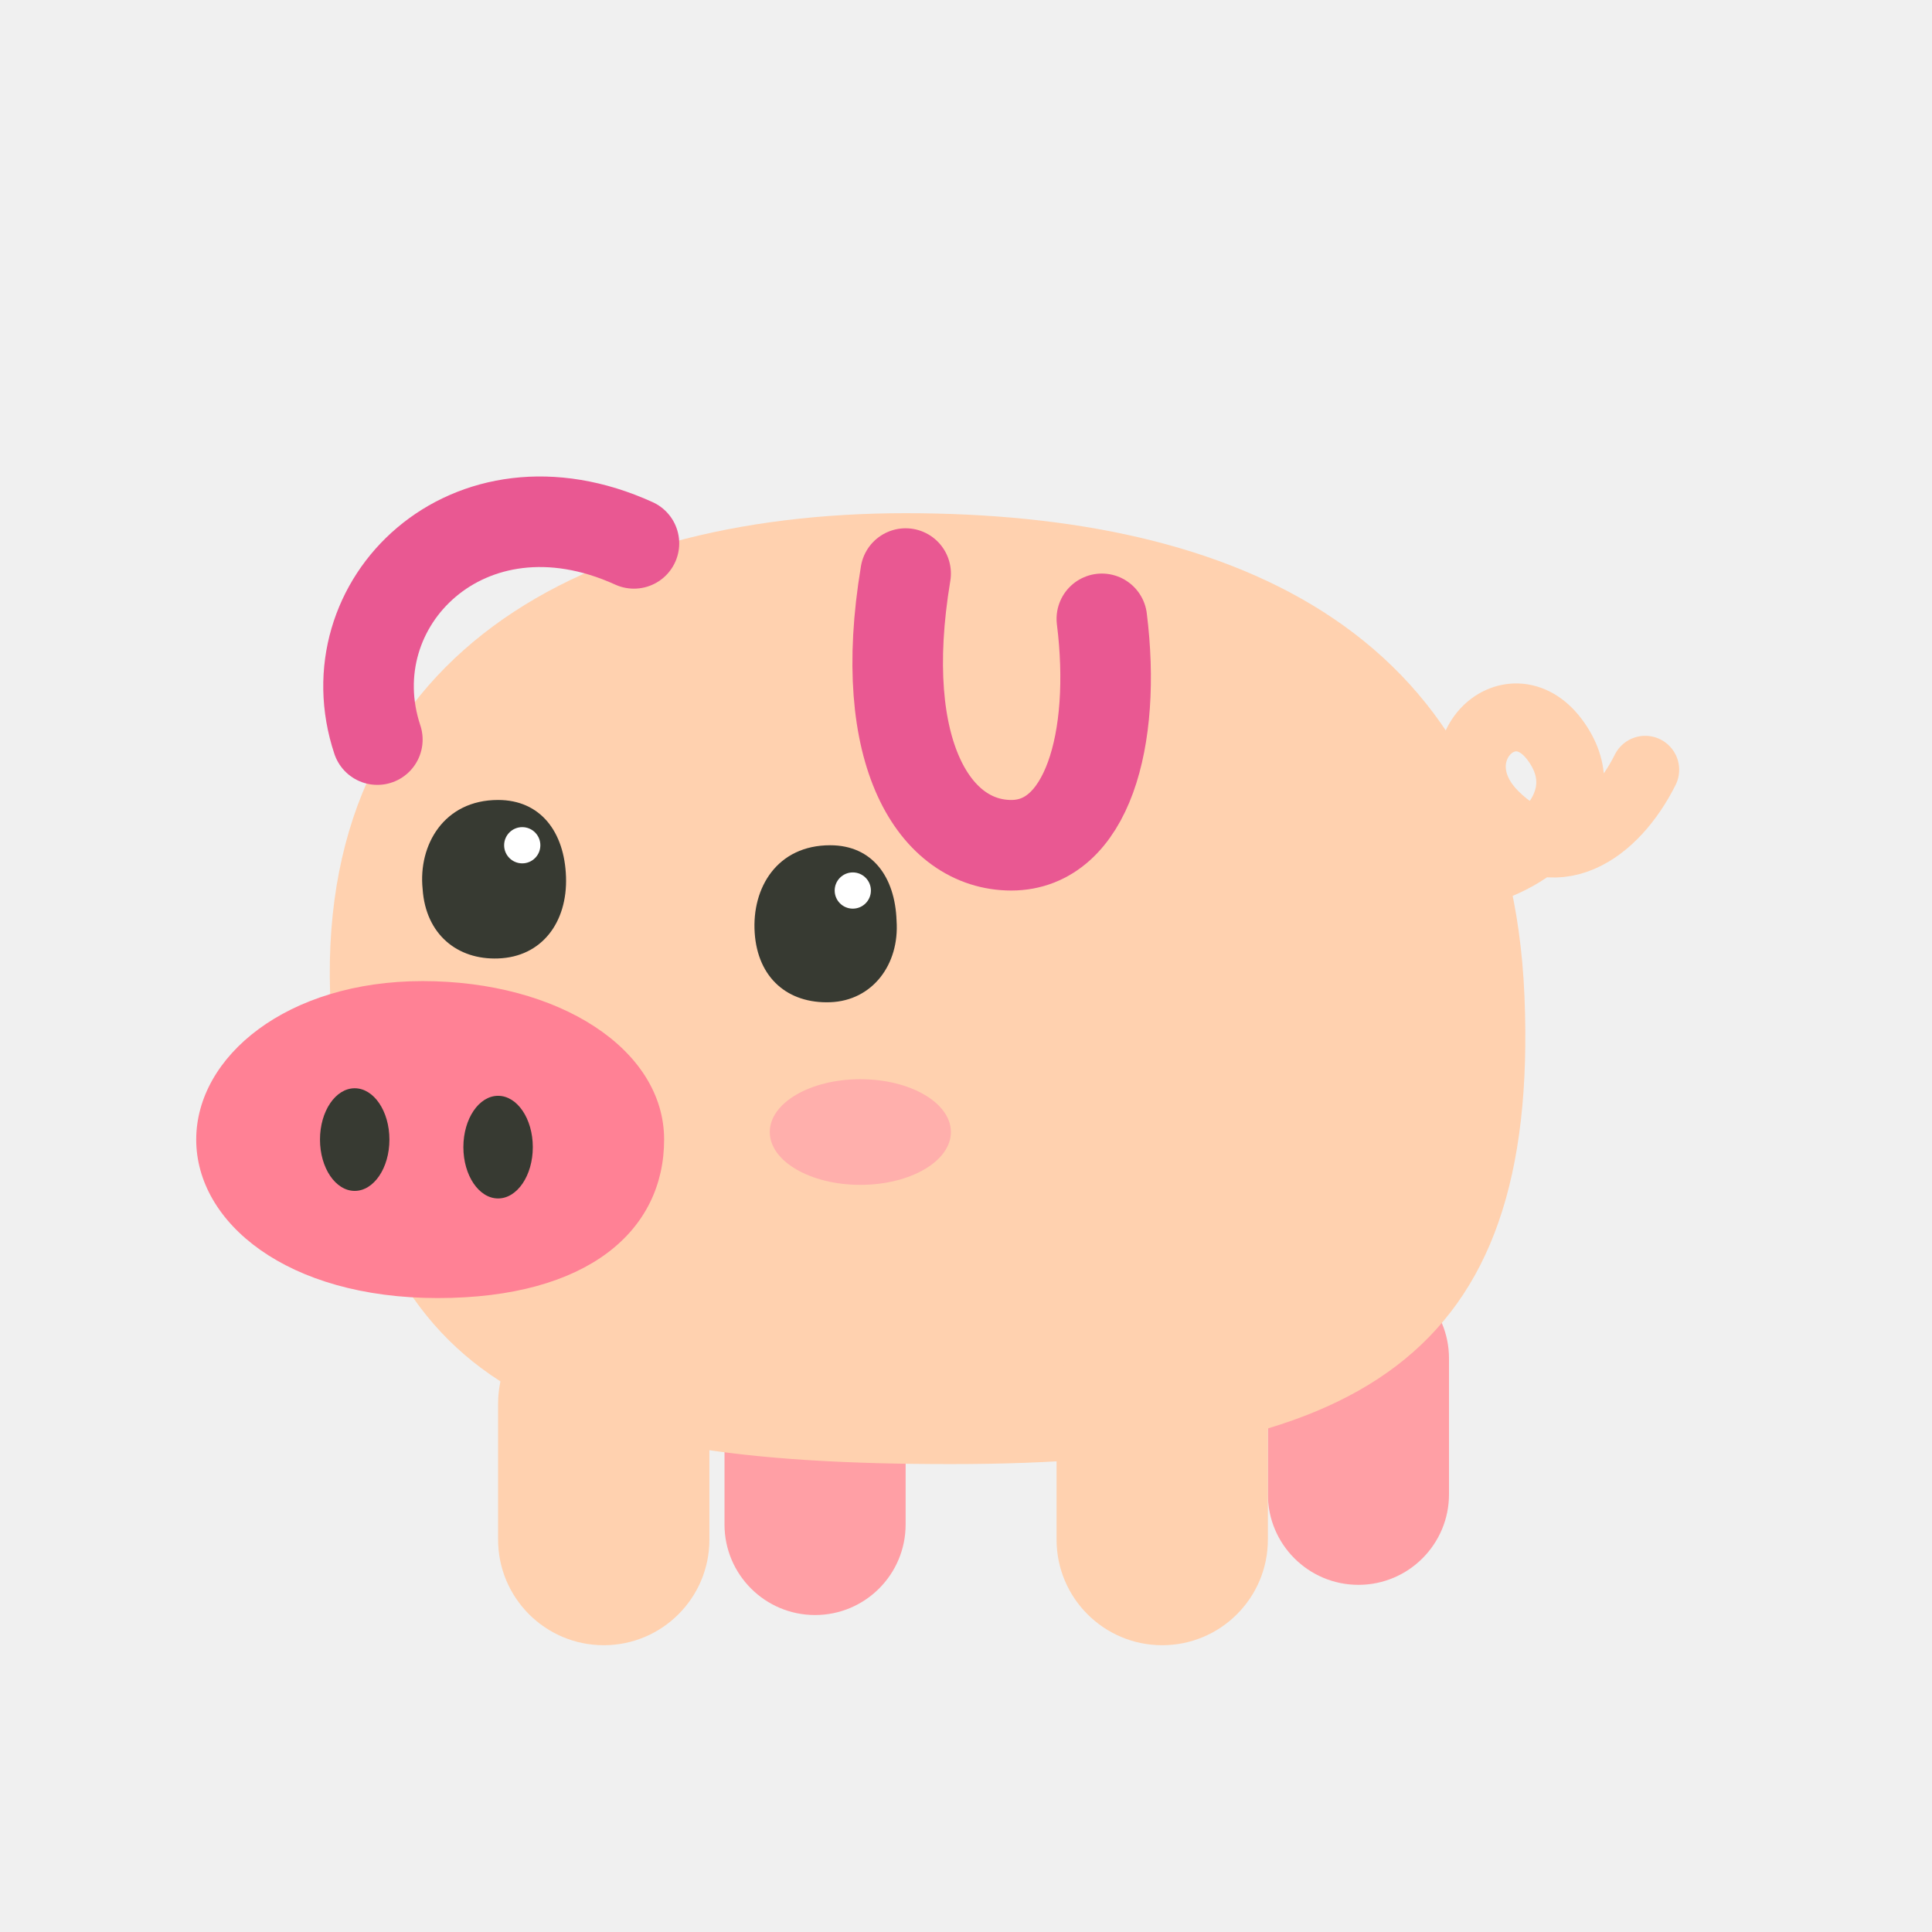
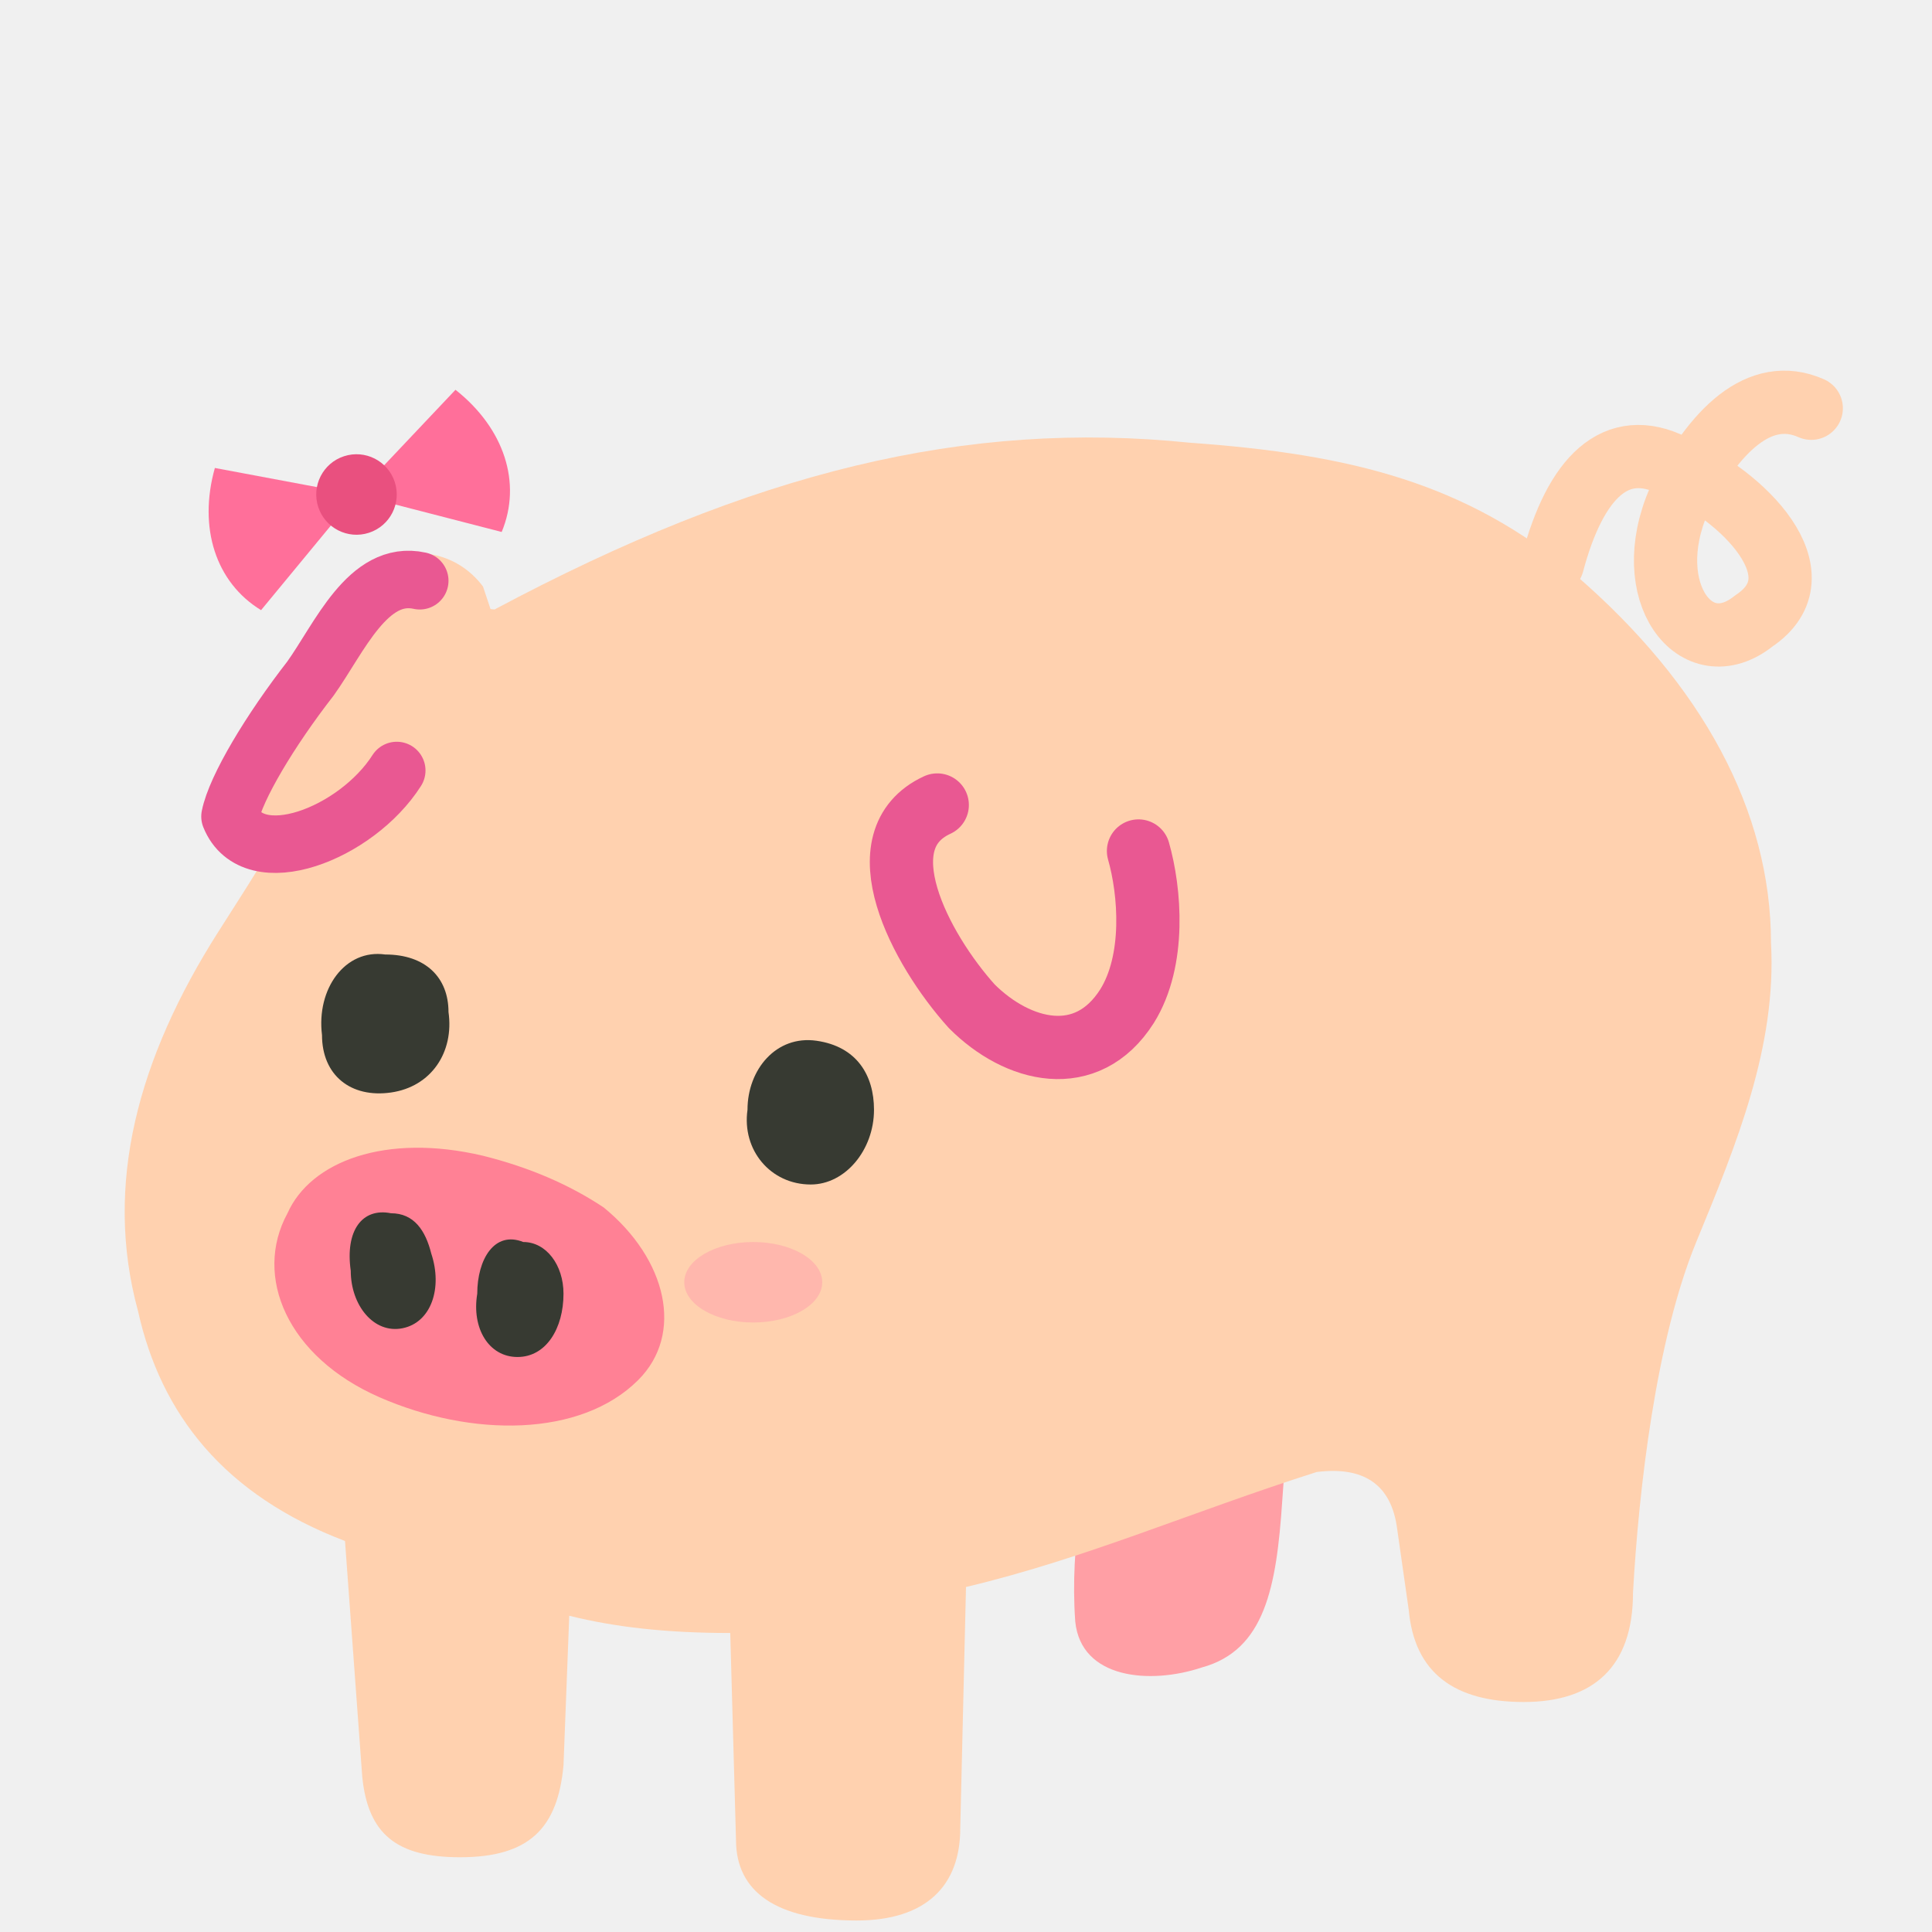
- <svg xmlns="http://www.w3.org/2000/svg" viewBox="0 0 128 128" width="128" height="128" role="img" aria-label="小猪">
+ <svg xmlns="http://www.w3.org/2000/svg" viewBox="24 -36 336 336" width="128" height="128" role="img" aria-label="小猪">
  <style>
-     .hop{animation:hop 1.6s ease-in-out infinite;transform-origin:64px 110px}
-     .eye{animation:blink 3.6s infinite;transform-box:fill-box;transform-origin:50% 50%}
-     .tail{animation:wag .9s ease-in-out infinite;transform-origin:98px 58px}
-     .legA{animation:step .8s ease-in-out infinite;transform-box:fill-box;transform-origin:50% 0}
-     .legB{animation:step .8s ease-in-out -.4s infinite;transform-box:fill-box;transform-origin:50% 0}
-     @keyframes hop{0%,100%{transform:translateY(0) scale(1,1)}45%{transform:translateY(-4px) scale(.98,1.02)}70%{transform:translateY(0) scale(1.03,.97)}}
-     @keyframes blink{0%,88%,100%{transform:scaleY(1)}91%{transform:scaleY(.1)}}
-     @keyframes wag{50%{transform:rotate(22deg)}}
-     @keyframes step{50%{transform:rotate(9deg)}}
+     .eye{animation:blink 4.2s infinite;transform-box:fill-box;transform-origin:50% 50%}
+     .tail{animation:wag 1.4s ease-in-out infinite;transform-origin:296px 64px}
+     .ear2{animation:flick 5.2s ease-in-out infinite;transform-origin:205px 108px}
+     @keyframes blink{0%,90%,100%{transform:scaleY(1)}93%{transform:scaleY(.1)}}
+     @keyframes wag{50%{transform:rotate(14deg)}}
+     @keyframes flick{0%,80%,100%{transform:rotate(0)}85%{transform:rotate(-12deg)}90%{transform:rotate(4deg)}}
+     .hop{animation:hop 1.4s ease-in-out infinite;transform-origin:190px 298px}
+     @keyframes hop{0%,100%{transform:translateY(0) scale(1,1)}45%{transform:translateY(-10px) scale(.98,1.02)}70%{transform:translateY(0) scale(1.03,.97)}}
    @media (prefers-reduced-motion:reduce){*{animation:none!important}}
  </style>
-   <g class="hop" stroke-linecap="round" stroke-linejoin="round">
-     <rect class="legB" x="48" y="86" width="12" height="21" rx="6" fill="#FF9FA5" />
-     <rect class="legA" x="84" y="84" width="12" height="21" rx="6" fill="#FF9FA5" />
-     <path class="tail" d="M97 58c5-1 9-5 6-9s-8 1-4 5 8 1 10-3" fill="none" stroke="#FFD1AF" stroke-width="4.5" />
-     <path d="M22 68C20 44 38 34 60 34S100 42 101 66 90 97 63 97 24 92 22 68Z" fill="#FFD1AF" />
-     <path d="M42 36C31 31 22 40 25 49" fill="none" stroke="#E95892" stroke-width="6" />
-     <path d="M60 38C58 50 62 56 67 56C72 56 74 49 73 41" fill="none" stroke="#E95892" stroke-width="6" />
-     <g class="eye">
-       <path d="M33 53c-3.6 0-5.3 3-5 5.9.2 3 2.3 4.7 5 4.6 2.9-.1 4.6-2.4 4.5-5.4C37.4 55.1 35.8 53 33 53Z" fill="#373A32" />
-       <circle cx="34.6" cy="56" r="1.2" fill="#fff" />
+   <g class="hop">
+     <g class="pig" stroke-linecap="round" stroke-linejoin="round">
+       <path fill="#FF9FA5" d="M214 210C213 221 210 232 211 246C212 256 224 257 233 254C244 251 246 240 247 225L248 211Z" />
+       <path class="tail" d="M294 62C298 47 305 40 315 45C327 50 341 64 329 72C319 80 309 67 316 51C322 39 330 31 339 35" fill="none" stroke="#FFD1AF" stroke-width="11" />
+       <path fill="#FFD1AF" d="M110 70C155 46 192 37 231 41C259 43 279 48 298 64C320 83 332 105 332 128C333 146 326 163 319 180C312 197 309 223 308 241C308 254 301 260 289 260C277 260 270 255 269 244L267 230C266 222 261 219 253 220C231 227 213 235 192 240L191 282C191 292 185 298 173 298C159 298 152 293 152 284L151 248C140 248 131 247 123 245L122 271C121 282 116 287 104 287C93 287 88 283 87 273L84 232C63 224 52 210 48 192C42 170 48 148 62 126C69 115 75 106 80 94C87 79 96 68 110 70Z" />
+       <path fill="#FFD1AF" d="M63 107C64 97 75 81 84 68C90 58 102 58 108 66L115 87L90 113Z" />
+       <path class="ear1" d="M97 65C88 63 83 75 78 82C71 91 65 101 64 106C68 116 86 109 93 98" fill="none" stroke="#E95892" stroke-width="10" />
+       <path class="ear2" d="M187 104C174 110 184 129 193 139C201 147 213 150 220 139C225 131 224 119 222 112" fill="none" stroke="#E95892" stroke-width="11" />
+       <path class="eye" fill="#373A32" d="M91 130C84 129 79 136 80 144C80 151 85 155 92 154C99 153 103 147 102 140C102 134 98 130 91 130Z" />
+       <path class="eye" fill="#373A32" d="M166 145C159 144 154 150 154 157C153 164 158 170 165 170C171 170 176 164 176 157C176 151 173 146 166 145Z" />
+       <path fill="#FF8195" d="M108 165C91 161 78 166 74 175C68 186 74 200 90 207C106 214 125 214 135 204C143 196 140 183 129 174C123 170 116 167 108 165Z" />
+       <path fill="#373A32" d="M92 175C87 174 84 178 85 185C85 191 89 196 94 195C99 194 101 188 99 182C98 178 96 175 92 175Z" />
+       <path fill="#373A32" d="M115 180C110 178 107 183 107 189C106 195 109 200 114 200C119 200 122 195 122 189C122 184 119 180 115 180Z" />
+       <ellipse class="blush" cx="155" cy="187" rx="12" ry="7" fill="#FFAFAC" opacity=".75" />
+       <g transform="translate(86 50) rotate(-18)">
+         <path d="M0 0L-22-12C-28-3-28 7-22 14Z" fill="#FF6F9A" />
+         <path d="M0 0L22-12C28-3 28 7 22 14Z" fill="#FF6F9A" />
+         <circle r="7" fill="#E9507F" />
+       </g>
    </g>
-     <g class="eye">
-       <path d="M55 56c-3.5 0-5.2 2.8-5 5.8.2 3 2.2 4.7 5 4.6 2.8-.1 4.6-2.5 4.4-5.4C59.3 58.1 57.8 56 55 56Z" fill="#373A32" />
-       <circle cx="56.5" cy="59" r="1.2" fill="#fff" />
-     </g>
-     <ellipse cx="57" cy="75" rx="6" ry="3.5" fill="#FFAFAC" />
-     <path d="M28 65c-9 0-15 5-15 10.5S19 86 29 86s15-4.5 15-10.5S37 65 28 65Z" fill="#FF8195" />
-     <ellipse cx="23.5" cy="75.5" rx="2.3" ry="3.4" fill="#373A32" />
-     <ellipse cx="33" cy="76" rx="2.3" ry="3.4" fill="#373A32" />
-     <rect class="legA" x="33" y="86" width="14" height="23" rx="7" fill="#FFD1AF" />
-     <rect class="legB" x="70" y="86" width="14" height="23" rx="7" fill="#FFD1AF" />
  </g>
</svg>
